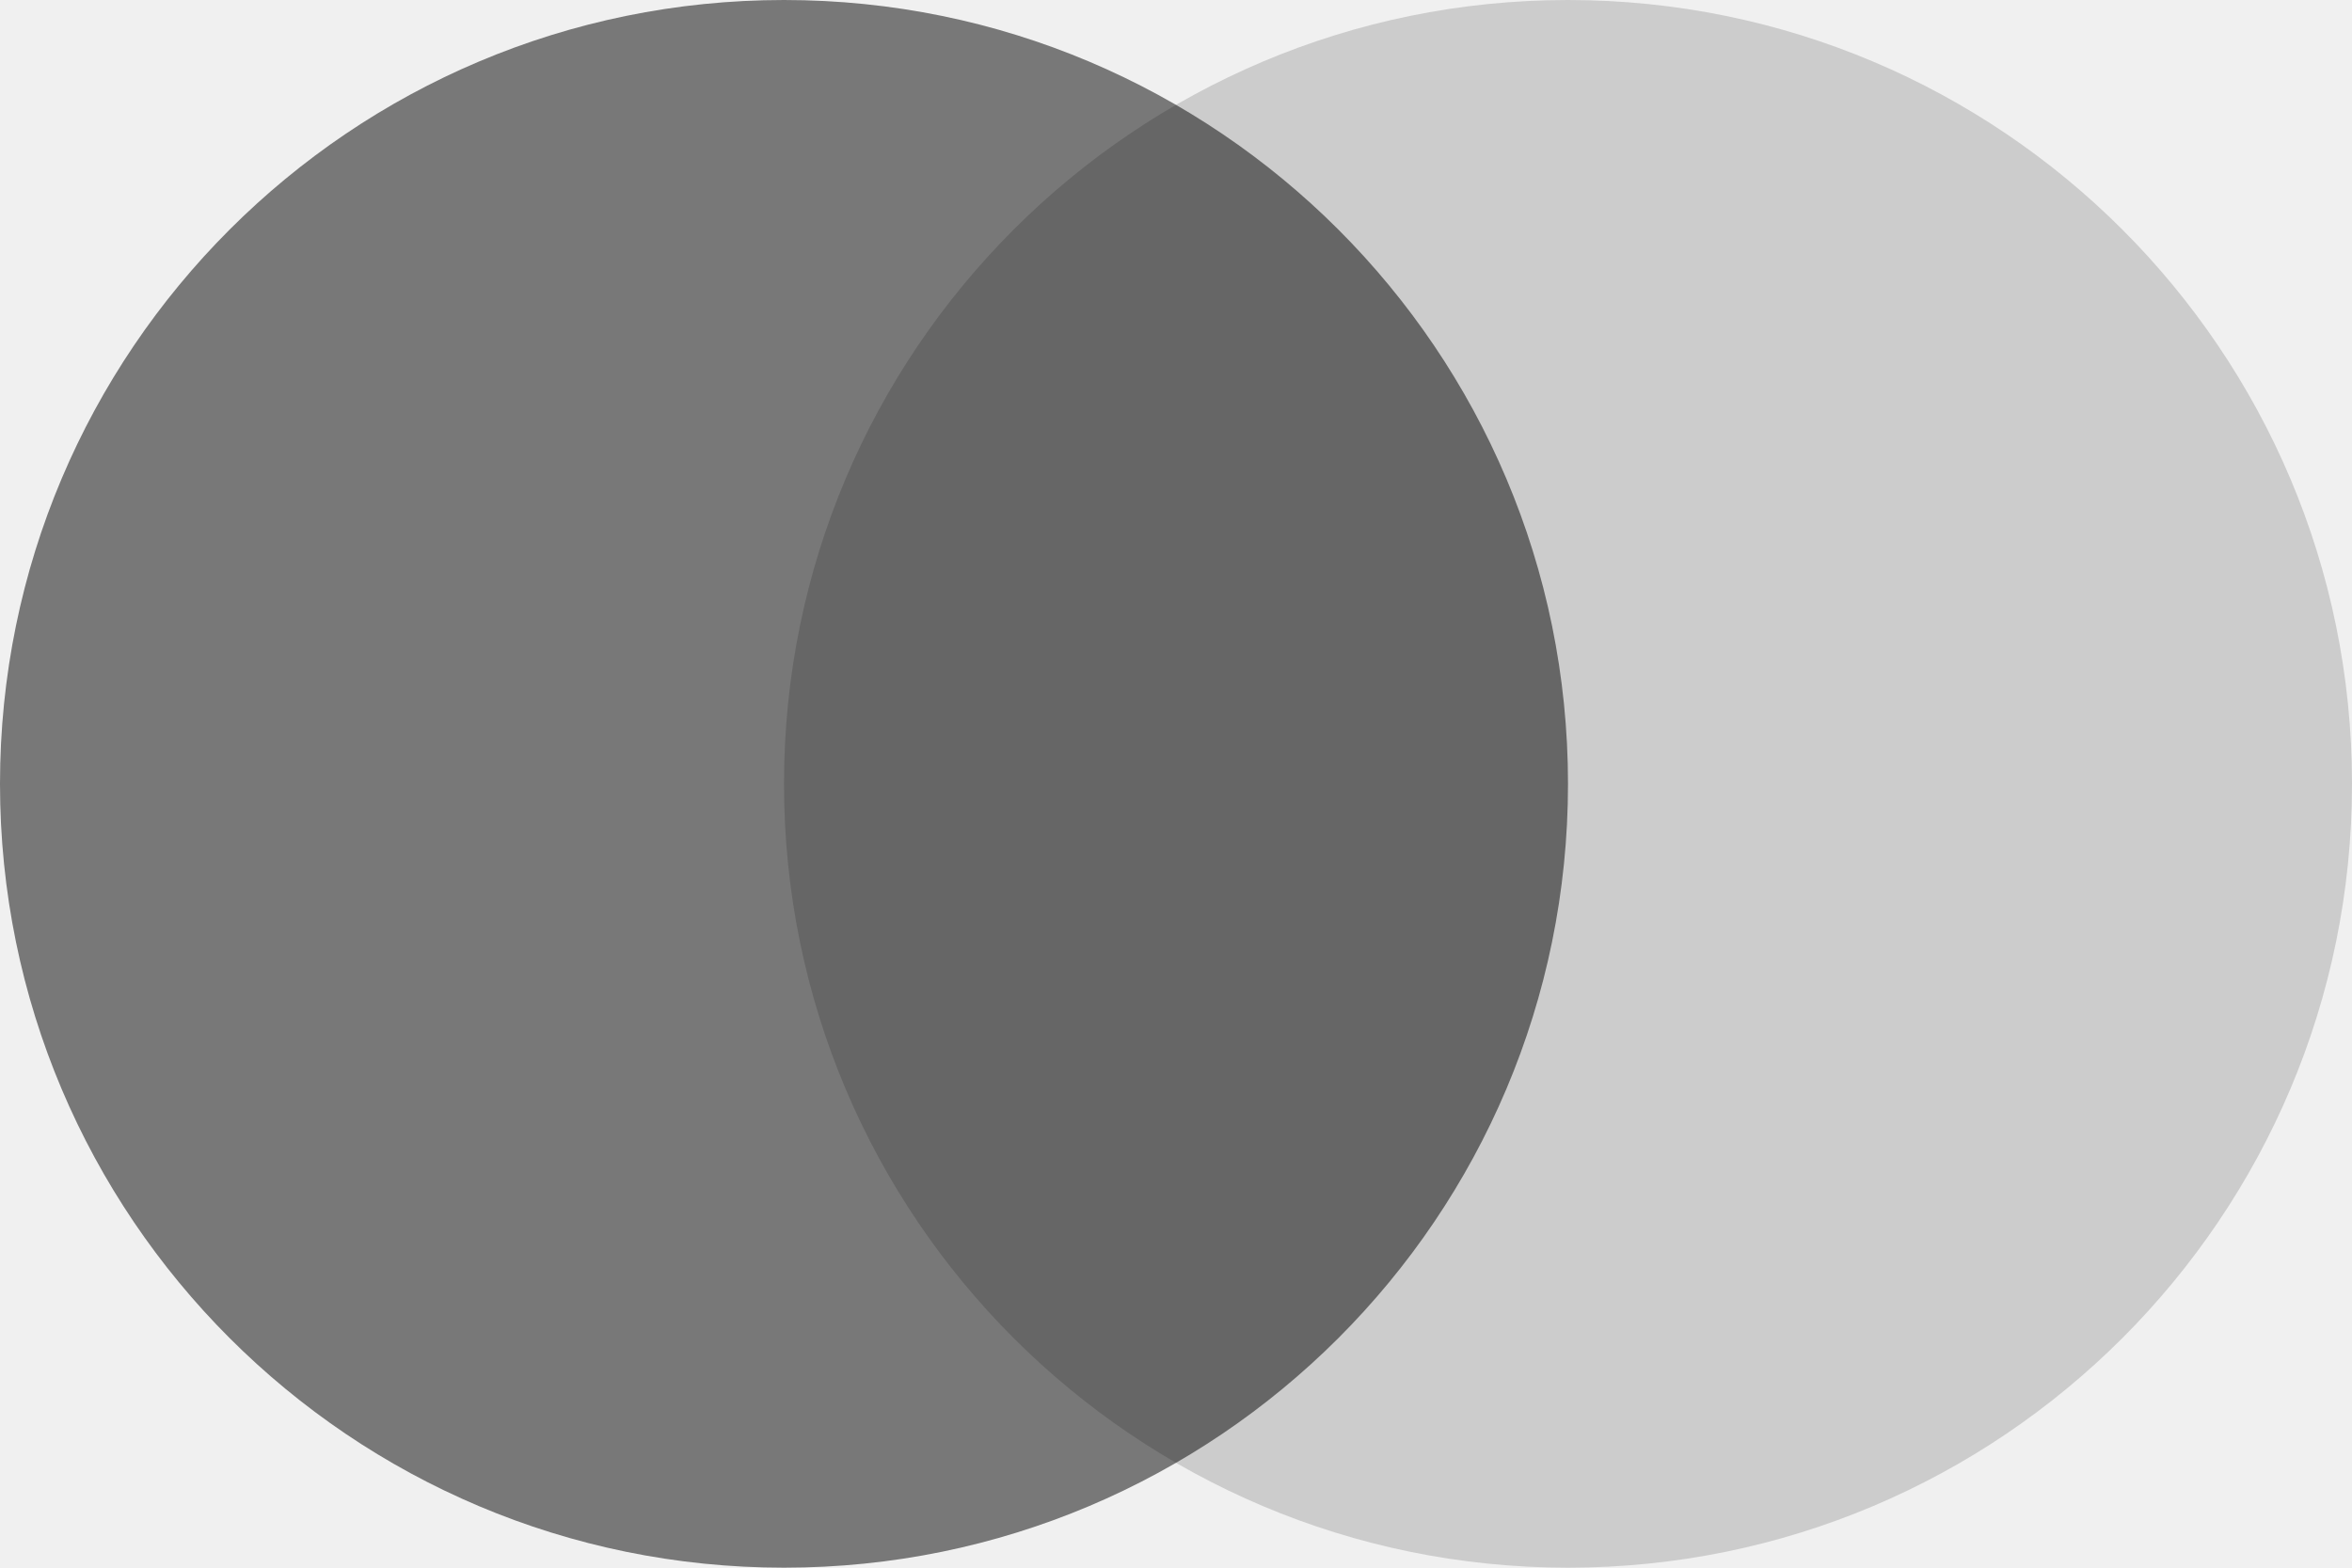
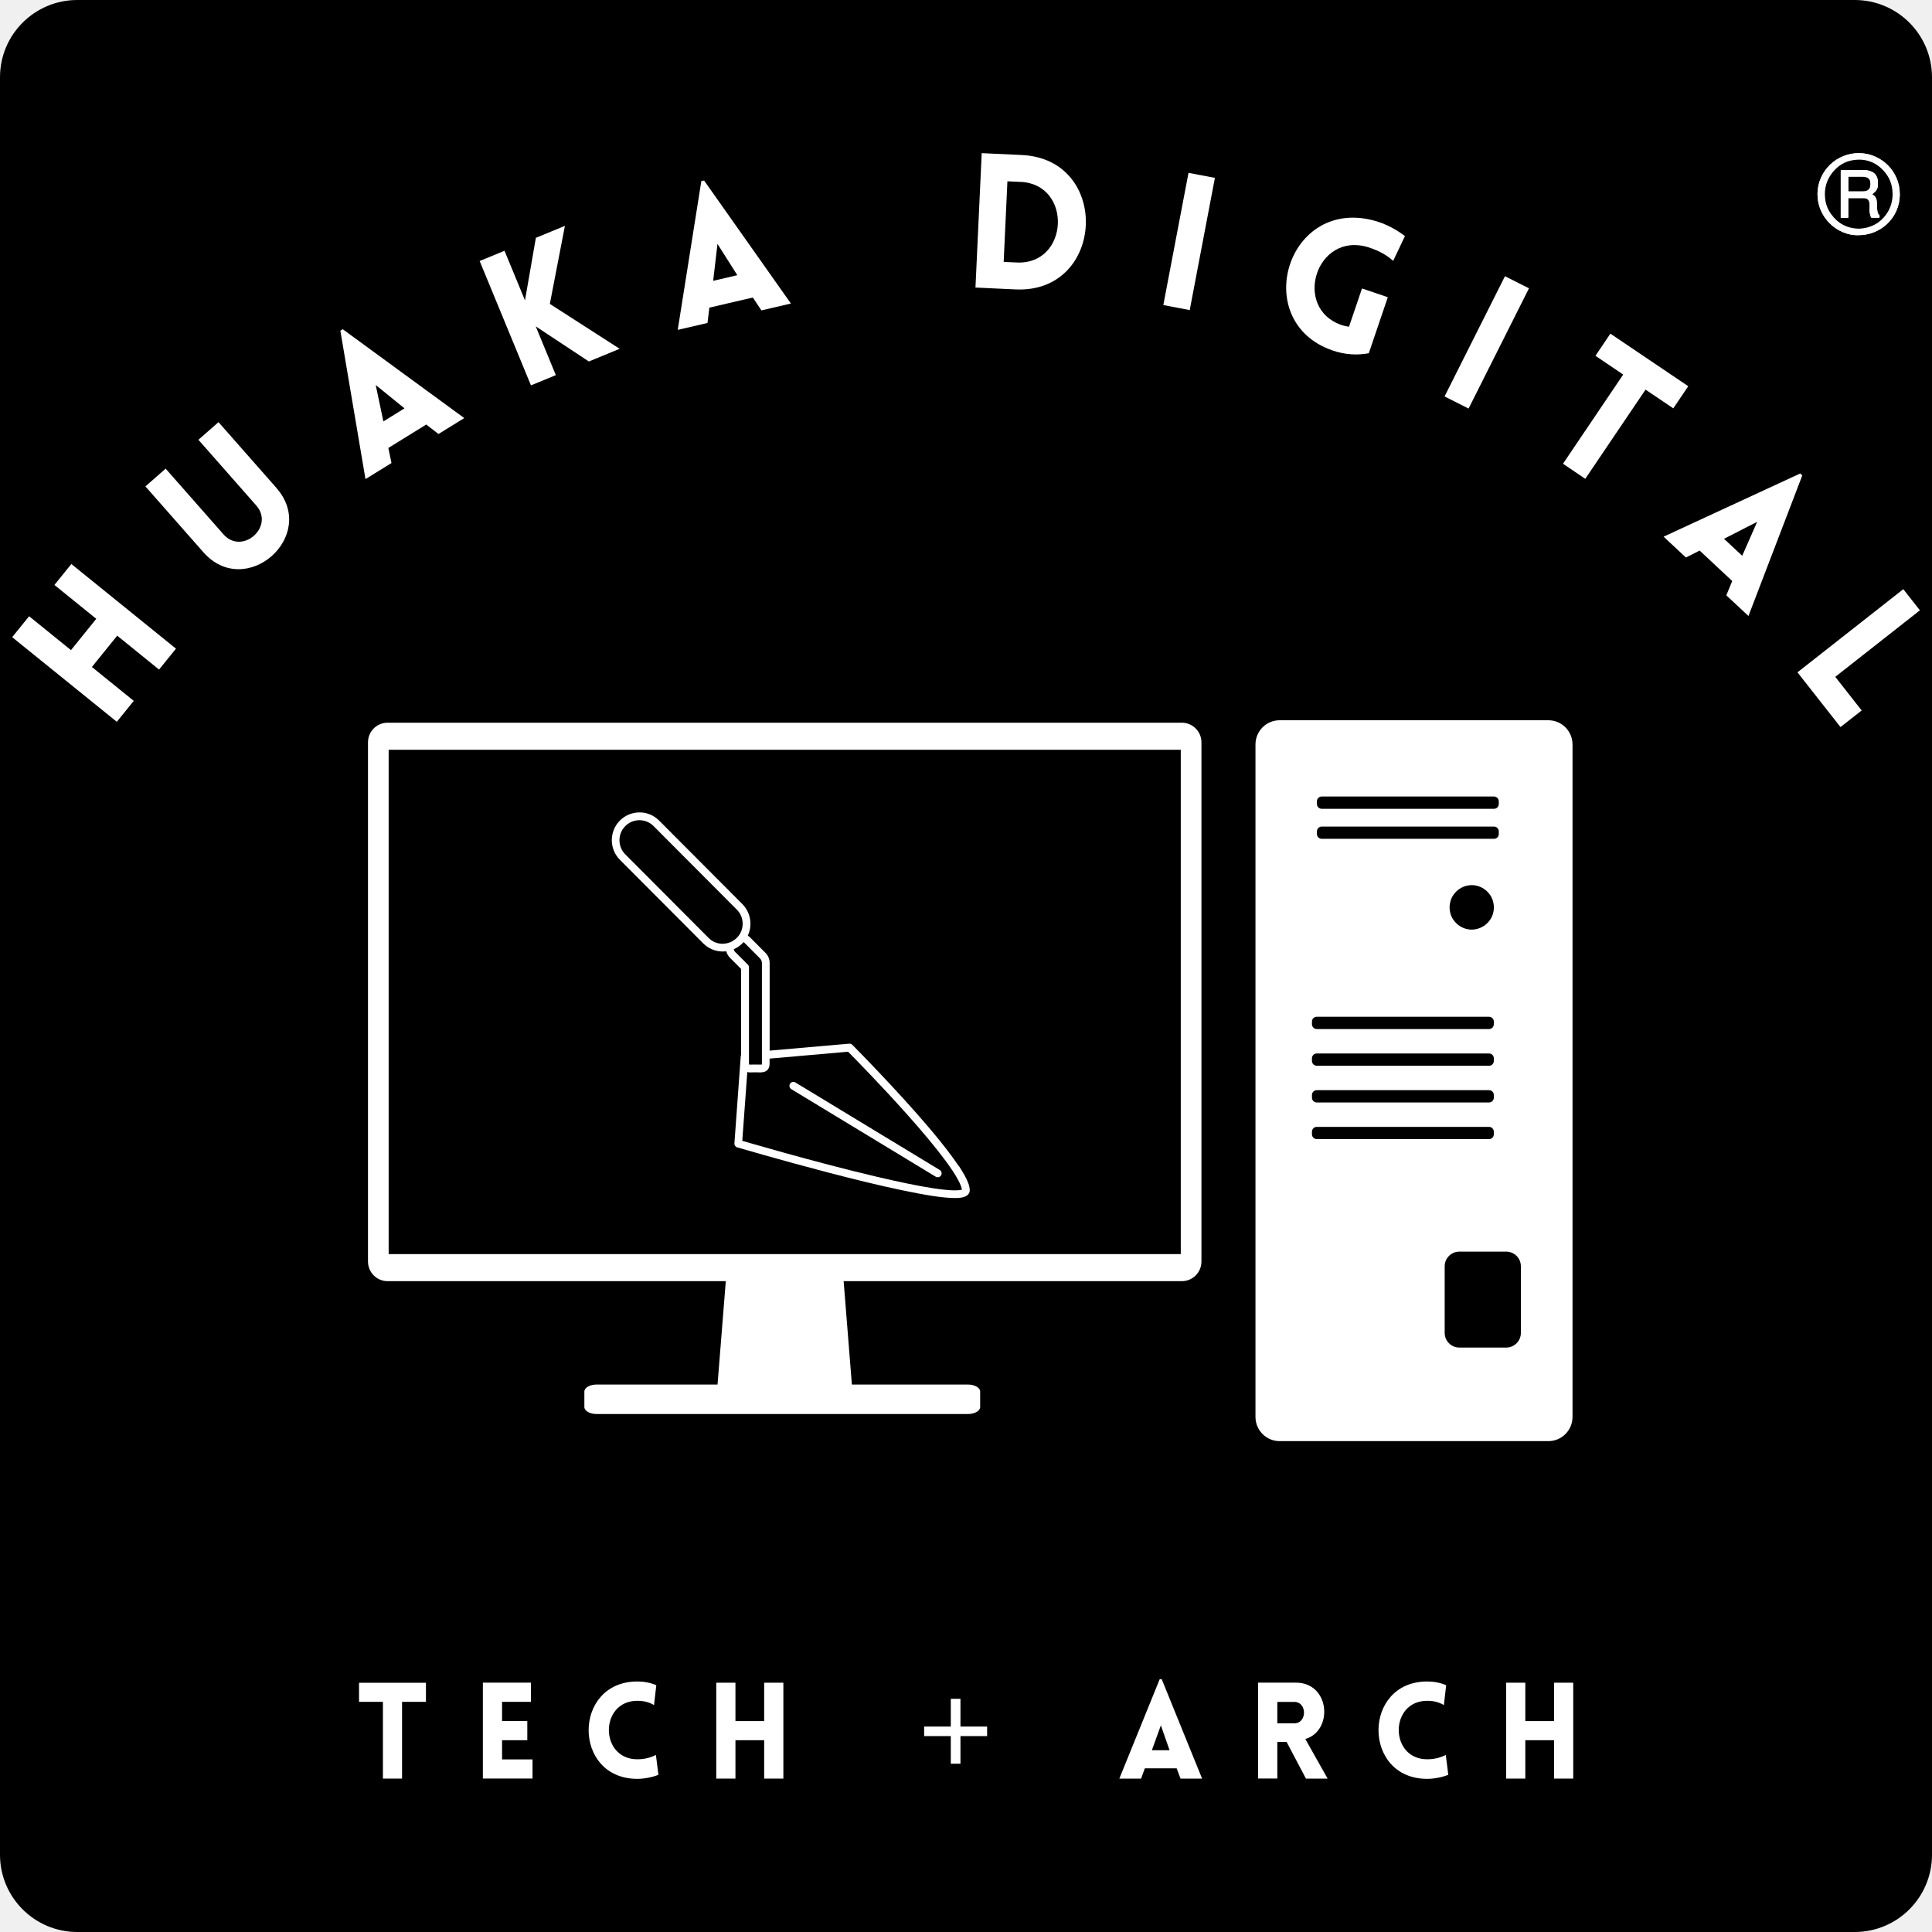
- <svg xmlns="http://www.w3.org/2000/svg" width="150" height="100" viewBox="0 0 150 100" fill="none">
-   <circle cx="50" cy="50" r="50" fill="black" fill-opacity="0.5" />
-   <circle cx="100" cy="50" r="50" fill="black" fill-opacity="0.15" />
+ <svg xmlns="http://www.w3.org/2000/svg" id="Capa_1" data-name="Capa 1" viewBox="0 0 300 300">
+   <defs>
+     <style>
+       .cls-1 {
+         fill: #fff;
+       }
+ 
+       .cls-2 {
+         clip-path: url(#clippath-1);
+       }
+ 
+       .cls-3 {
+         clip-path: url(#clippath);
+       }
+ 
+       .cls-4 {
+         fill: none;
+       }
+     </style>
+     <clipPath id="clippath">
+       <rect class="cls-4" x="57.14" y="111.82" width="187.04" height="111.97" />
+     </clipPath>
+     <clipPath id="clippath-1">
+       <rect class="cls-4" x="94.98" y="126.14" width="55.61" height="59.9" />
+     </clipPath>
+   </defs>
+   <rect width="300" height="300" rx="12" ry="12" />
+   <g class="cls-3">
+     <path class="cls-1" d="m198.71,111.84c-2.09,0-3.76,1.68-3.76,3.77v104.4c0,2.09,1.68,3.77,3.76,3.77h41.71c2.08,0,3.76-1.68,3.76-3.77v-104.4c0-2.09-1.68-3.77-3.76-3.77h-41.71Zm-138.52.38c-1.69,0-3.05,1.36-3.05,3.06v80.6c0,1.69,1.36,3.06,3.05,3.06h52.51l-1.28,16.05h-18.77c-1.06,0-1.91.49-1.91,1.09v2.4c0,.6.85,1.09,1.91,1.09h57.64c1.06,0,1.91-.49,1.91-1.09v-2.4c0-.6-.85-1.09-1.91-1.09h-18.01l-1.28-16.05h52.51c1.69,0,3.05-1.36,3.05-3.06v-80.6c0-1.69-1.36-3.06-3.05-3.06H60.19h0Zm.16,4.2h123v78.32H60.35v-78.32Zm144.89,7.26h26.74c.42,0,.75.34.75.75v.41c0,.42-.33.75-.75.75h-26.74c-.42,0-.75-.34-.75-.75v-.41c0-.42.34-.75.75-.75Zm0,4.67h26.74c.42,0,.75.34.75.75v.4c0,.42-.33.75-.75.75h-26.74c-.42,0-.75-.34-.75-.75v-.4c0-.42.34-.75.75-.75Zm23.29,9.09c.23,0,.45.02.67.07.22.04.44.11.64.2.21.09.41.19.6.32.19.13.36.27.52.43.16.16.3.33.43.52.13.19.23.39.32.6.09.21.15.42.19.65.04.22.07.44.07.67s-.02.45-.07.67c-.04.22-.11.44-.19.65-.09.21-.19.41-.32.59-.13.19-.27.36-.43.52s-.33.3-.52.43c-.19.13-.39.23-.6.32-.21.09-.42.15-.64.2-.22.04-.44.07-.67.07s-.45-.02-.67-.07c-.22-.04-.44-.11-.65-.2-.21-.09-.41-.19-.59-.32-.19-.13-.36-.27-.52-.43s-.3-.33-.43-.52c-.13-.19-.23-.39-.32-.59-.09-.21-.15-.42-.19-.65-.04-.22-.07-.44-.07-.67s.02-.45.07-.67c.04-.22.11-.44.19-.65s.19-.41.32-.6c.13-.19.27-.36.43-.52.16-.16.33-.3.52-.43.19-.13.39-.23.59-.32.21-.09.42-.15.65-.2.22-.04.44-.07.67-.07Zm-24.06,20.44h26.74c.42,0,.75.34.75.75v.41c0,.42-.33.75-.75.75h-26.74c-.42,0-.75-.34-.75-.75v-.41c0-.42.33-.75.75-.75Zm0,5.7h26.74c.42,0,.75.34.75.75v.41c0,.42-.33.75-.75.75h-26.74c-.42,0-.75-.34-.75-.75v-.41c0-.42.33-.75.75-.75Zm0,5.7h26.74c.42,0,.75.34.75.75v.41c0,.42-.33.75-.75.75h-26.74c-.42,0-.75-.34-.75-.75v-.41c0-.42.33-.75.75-.75Zm0,5.7h26.74c.42,0,.75.34.75.75v.4c0,.42-.33.75-.75.75h-26.74c-.42,0-.75-.34-.75-.75v-.4c0-.42.33-.75.75-.75Zm22.14,19.37h7.27c1.26,0,2.28,1.02,2.28,2.28v10.34c0,1.26-1.02,2.28-2.28,2.28h-7.27c-1.26,0-2.28-1.02-2.28-2.28v-10.34c0-1.26,1.02-2.28,2.28-2.28Z" />
+   </g>
+   <g class="cls-2">
+     <path class="cls-1" d="m149.34,184.73c-.09.03-.23.06-.41.08-.18.02-.4.03-.66.03-.83,0-1.99-.12-3.38-.33-2.43-.37-5.53-1.03-8.81-1.8-4.92-1.16-10.25-2.58-14.34-3.72-2.05-.57-3.78-1.06-5.01-1.42-.61-.18-1.1-.32-1.43-.41-.02,0-.03,0-.04-.01l.78-10.68c.06.01.11.02.16.03.14.02.27.02.4.02.23,0,.46-.01.68-.01.22,0,.45.01.68.01.15,0,.31,0,.48-.03.12-.02.25-.05.39-.11.1-.05.2-.11.29-.19.14-.12.24-.29.3-.46s.08-.35.08-.54v-.81l12.19-1.07c.95.96,5.15,5.23,9.23,9.81,2.18,2.44,4.32,4.98,5.91,7.13.79,1.07,1.45,2.05,1.89,2.86.22.4.39.77.5,1.07.08.23.13.42.15.56,0,0-.01,0-.02,0Zm-35.15-36.86c-.13-.14-.22-.3-.26-.47.49-.21.94-.51,1.34-.91.06-.06.12-.13.18-.2.06.04.12.08.18.14l2.38,2.39c.19.19.3.45.3.72v15.64c0,.05,0,.09,0,.11-.02,0-.04,0-.07.01-.06,0-.15.01-.26.01-.18,0-.42-.01-.68-.01-.26,0-.49.01-.68.01-.12,0-.22,0-.28-.02-.02,0-.03,0-.04,0,0-.02,0-.06,0-.11v-14.97c0-.16-.06-.31-.18-.43l-1.91-1.91Zm-1.97-1.32c-.8,0-1.59-.3-2.19-.91l-12.93-12.97c-.61-.61-.91-1.4-.91-2.2,0-.8.3-1.59.91-2.2s1.4-.91,2.19-.91c.8,0,1.59.3,2.19.91l12.93,12.97c.61.61.91,1.4.91,2.2s-.3,1.59-.91,2.19c-.61.61-1.4.91-2.19.91Zm36.71,34.6c-1.12-1.69-2.7-3.7-4.46-5.79-2.64-3.13-5.67-6.4-8.04-8.9-2.37-2.5-4.08-4.21-4.08-4.22-.13-.13-.3-.19-.48-.18l-12.36,1.08v-13.61c0-.59-.23-1.16-.65-1.57l-2.38-2.39c-.11-.11-.23-.21-.36-.29.28-.58.41-1.21.41-1.84,0-1.1-.42-2.21-1.26-3.06l-12.93-12.97c-.84-.84-1.94-1.27-3.04-1.26-1.1,0-2.2.42-3.04,1.26s-1.26,1.95-1.26,3.05.42,2.21,1.26,3.05l12.93,12.97c.84.84,1.94,1.27,3.04,1.27.18,0,.36-.01.54-.04.1.37.29.72.57,1l1.73,1.74v13.39c-.03.06-.05.13-.05.2l-.98,13.5c-.02.28.16.54.43.62,0,0,6.66,1.96,14.2,3.93,3.77.98,7.76,1.97,11.26,2.7,1.75.37,3.38.68,4.79.9,1.42.22,2.63.34,3.56.34.29,0,.55-.01.79-.04.18-.02.35-.05.5-.09.12-.03.23-.07.34-.12.16-.08.32-.18.46-.35.07-.08.12-.18.16-.29.04-.11.05-.22.05-.32,0-.36-.09-.73-.24-1.13-.28-.74-.76-1.6-1.4-2.57" />
+   </g>
+   <path class="cls-1" d="m145.93,181.68l-22.43-13.6c-.28-.17-.65-.08-.83.21-.17.28-.08.66.2.83l22.43,13.6c.28.17.66.08.83-.21.17-.28.08-.66-.2-.83" />
+   <path class="cls-1" d="m27.32,100.72l-16.24-13.14-2.63,3.25,6.5,5.26-3.93,4.86-6.5-5.26-2.63,3.25,16.25,13.14,2.63-3.25-6.5-5.26,3.93-4.86,6.5,5.26,2.63-3.25Z" />
+   <path class="cls-1" d="m42.93,75.77l-9-10.22-3.12,2.74,8.98,10.2c2.9,3.29-2.19,7.77-5.09,4.48l-8.98-10.2-3.14,2.76,9,10.22c6.57,7.46,17.91-2.52,11.34-9.98Z" />
+   <path class="cls-1" d="m56.76,74.39l4.03-2.49-.49-2.34,5.89-3.64,1.9,1.47,4-2.47-18.87-13.8-.37.23,3.9,23.04Zm2.77-8.96l-1.19-5.65,4.47,3.63-3.28,2.03Z" />
+   <path class="cls-1" d="m82.45,59.84l3.86-1.59-3.12-7.57,8.25,5.45,4.78-1.97-10.84-6.97,2.34-12.12-4.51,1.86-1.69,9.71-3.18-7.7-3.86,1.59,7.97,19.32Z" />
+   <path class="cls-1" d="m105.25,51.22l4.61-1.07.29-2.38,6.75-1.57,1.33,2,4.58-1.07-13.48-19.1-.43.1-3.66,23.08Zm5.49-7.61l.67-5.74,3.08,4.86-3.76.88Z" />
+   <path class="cls-1" d="m158.66,24.07l-6.22-.29-.97,20.87,6.22.29c13.9.65,14.87-20.22.97-20.87Zm-.19,4.17c8.11.38,7.53,12.9-.58,12.52l-2.04-.09.58-12.52,2.04.1Z" />
+   <path class="cls-1" d="m184.74,48.15l3.91-20.53-4.1-.78-3.91,20.53,4.1.78Z" />
+   <path class="cls-1" d="m212.55,54.84l2.95-8.69-4.01-1.36-2.02,5.95c-.38-.07-.78-.14-1.15-.27-7.64-2.59-3.99-14.53,4.1-12.09,2.12.66,3.25,1.53,3.91,2.13l1.83-3.85c-.32-.23-2-1.57-4.38-2.29-13.9-4.16-19.87,15.64-6.8,20.07,1.88.64,3.76.75,5.57.41Z" />
+   <path class="cls-1" d="m228.04,63.44l9.38-18.67-3.73-1.88-9.38,18.67,3.73,1.88Z" />
+   <path class="cls-1" d="m246.16,74.35l9.36-13.85,4.31,2.91,2.32-3.44-12.09-8.16-2.32,3.44,4.31,2.91-9.35,13.85,3.46,2.34Z" />
+   <path class="cls-1" d="m258.33,83.34l3.46,3.23,2.13-1.08,5.06,4.73-.92,2.22,3.44,3.21,8.36-21.83-.32-.3-21.21,9.81Zm9.38.32l5.14-2.63-2.32,5.27-2.82-2.63Z" />
+   <path class="cls-1" d="m295.54,91.49l-16.43,12.91,6.68,8.5,3.29-2.58-4.1-5.22,13.14-10.33-2.58-3.29Z" />
+   <path class="cls-1" d="m62.43,276.18v-11.92h3.71v-2.96h-10.39v2.96h3.71v11.92h2.98Z" />
+   <path class="cls-1" d="m82.69,276.18v-2.98h-4.73v-2.98h3.92v-2.98h-3.92v-2.98h4.48v-2.98h-7.46v14.89h7.71Z" />
+   <path class="cls-1" d="m101.56,264.74l.35-3.06c-.9-.39-1.9-.58-2.94-.58-10.08,0-10.1,15.12,0,15.12,1.04,0,2.35-.25,3.27-.63l-.39-3.08c-.56.29-1.58.67-2.88.67-5.9,0-5.9-9.08,0-9.08,1.29,0,2.02.35,2.58.65Z" />
+   <path class="cls-1" d="m121.64,276.18v-14.89h-2.98v5.96h-4.46v-5.96h-2.98v14.89h2.98v-5.96h4.46v5.96h2.98Z" />
+   <path class="cls-1" d="m149.14,268.1h4.14v1.48h-4.14v4.29h-1.5v-4.29h-4.14v-1.48h4.14v-4.31h1.5v4.31Z" />
+   <path class="cls-1" d="m173.82,276.18h3.37l.58-1.6h4.94l.6,1.6h3.35l-6.27-15.44h-.31l-6.27,15.44Zm5.04-4.4l1.4-3.87,1.35,3.87h-2.75Z" />
+   <path class="cls-1" d="m202.78,276.18h3.37l-3.46-6.15c4.37-1.27,3.85-8.75-1.46-8.75h-5.87v14.89h2.98v-5.69h1.44l3,5.69Zm-4.44-8.58v-3.33h2.63c2.02,0,2.02,3.33,0,3.33h-2.63Z" />
+   <path class="cls-1" d="m224.21,264.74l.35-3.06c-.9-.39-1.9-.58-2.94-.58-10.08,0-10.1,15.12,0,15.12,1.04,0,2.35-.25,3.27-.63l-.39-3.08c-.56.29-1.58.67-2.88.67-5.9,0-5.9-9.08,0-9.08,1.29,0,2.02.35,2.58.65Z" />
+   <path class="cls-1" d="m244.29,276.18v-14.89h-2.98v5.96h-4.46v-5.96h-2.98v14.89h2.98v-5.96h4.46v5.96h2.98Z" />
+   <g>
+     <path class="cls-1" d="m288.54,36.52c3.36.04,6.45-2.58,6.46-6.36,0-3.53-2.84-6.26-6.15-6.37-3.63-.12-6.6,2.76-6.63,6.32-.03,3.63,3.02,6.46,6.32,6.42Z" />
+     <path class="cls-1" d="m288.54,36.52c-3.3.04-6.35-2.78-6.32-6.42.03-3.55,3-6.44,6.63-6.32,3.31.11,6.16,2.84,6.15,6.37,0,3.78-3.1,6.4-6.46,6.36Zm.15-1c.22-.02.57-.04.91-.11,1.46-.29,2.6-1.07,3.41-2.32.59-.9.85-1.9.85-2.97,0-1.2-.35-2.29-1.09-3.23-1.29-1.64-2.99-2.33-5.05-2.01-1.28.2-2.32.85-3.14,1.85-.97,1.18-1.35,2.55-1.2,4.06.1.9.41,1.73.94,2.47,1.04,1.44,2.44,2.22,4.36,2.26Z" />
+     <path d="m288.7,35.51c-1.92-.03-3.32-.82-4.36-2.26-.54-.74-.85-1.57-.94-2.47-.16-1.51.23-2.88,1.2-4.06.82-1,1.86-1.65,3.14-1.85,2.06-.32,3.76.37,5.05,2.01.74.94,1.08,2.03,1.09,3.23,0,1.08-.26,2.07-.85,2.97-.81,1.25-1.95,2.02-3.41,2.32-.34.07-.69.08-.91.11Zm-1.69-4.75s.03-.01.04-.01c.8,0,1.6,0,2.4,0,.47,0,.77.28.84.73.03.2.03.41.03.62,0,.19-.02.37-.02.56.01.35.1.7.21,1.03.03.08.07.11.15.11.31,0,.62,0,.94,0,.25,0,.25,0,.26-.25,0-.09-.03-.14-.09-.21-.08-.09-.17-.2-.2-.31-.05-.2-.08-.4-.09-.61-.02-.37-.02-.74-.05-1.11-.03-.43-.18-.79-.55-1.04-.05-.04-.11-.07-.16-.12.12-.11.24-.2.35-.3.29-.27.49-.59.52-.99.02-.27.02-.55,0-.82-.09-.74-.48-1.26-1.21-1.49-.28-.09-.59-.15-.89-.15-1.18-.02-2.35,0-3.53-.01-.11,0-.13.03-.13.14,0,2.38,0,4.76,0,7.15,0,.04,0,.07,0,.13.35,0,.69,0,1.03,0,.14,0,.14,0,.14-.15,0-.91,0-1.82,0-2.74,0-.05,0-.11,0-.17Z" />
+     <path class="cls-1" d="m287,30.77c0,.06,0,.11,0,.17,0,.91,0,1.82,0,2.74,0,.15,0,.15-.14.15-.34,0-.68,0-1.03,0,0-.05,0-.09,0-.13,0-2.38,0-4.76,0-7.15,0-.1.02-.14.13-.14,1.18,0,2.35,0,3.53.01.3,0,.6.06.89.15.72.22,1.12.74,1.21,1.49.03.27.03.55,0,.82-.03.4-.23.72-.52.99-.11.1-.23.19-.35.3.06.04.11.08.16.12.37.25.52.62.55,1.04.03.37.02.74.05,1.11.01.2.04.41.09.61.03.11.11.22.2.31.06.07.09.12.09.21,0,.25,0,.25-.26.25-.31,0-.62,0-.94,0-.08,0-.12-.03-.15-.11-.12-.33-.2-.68-.21-1.03,0-.19.02-.37.02-.56,0-.21,0-.41-.03-.62-.07-.45-.37-.73-.84-.73-.8-.01-1.6,0-2.4,0,0,0-.01,0-.04.01Zm0-3.3v2.23h.13c.66,0,1.32,0,1.97,0,.14,0,.29,0,.43-.02.45-.05.77-.32.84-.74.04-.22.03-.45.01-.68-.03-.4-.35-.7-.76-.76-.15-.02-.31-.04-.46-.04-.63,0-1.26,0-1.9,0-.09,0-.18,0-.28,0Z" />
+     <path d="m287.01,27.46c.1,0,.19,0,.28,0,.63,0,1.26,0,1.9,0,.15,0,.31.01.46.04.4.06.73.36.76.76.02.23.02.46-.01.68-.08.43-.39.69-.84.74-.14.02-.29.02-.43.02-.66,0-1.32,0-1.97,0h-.13v-2.23Z" />
+   </g>
</svg>
